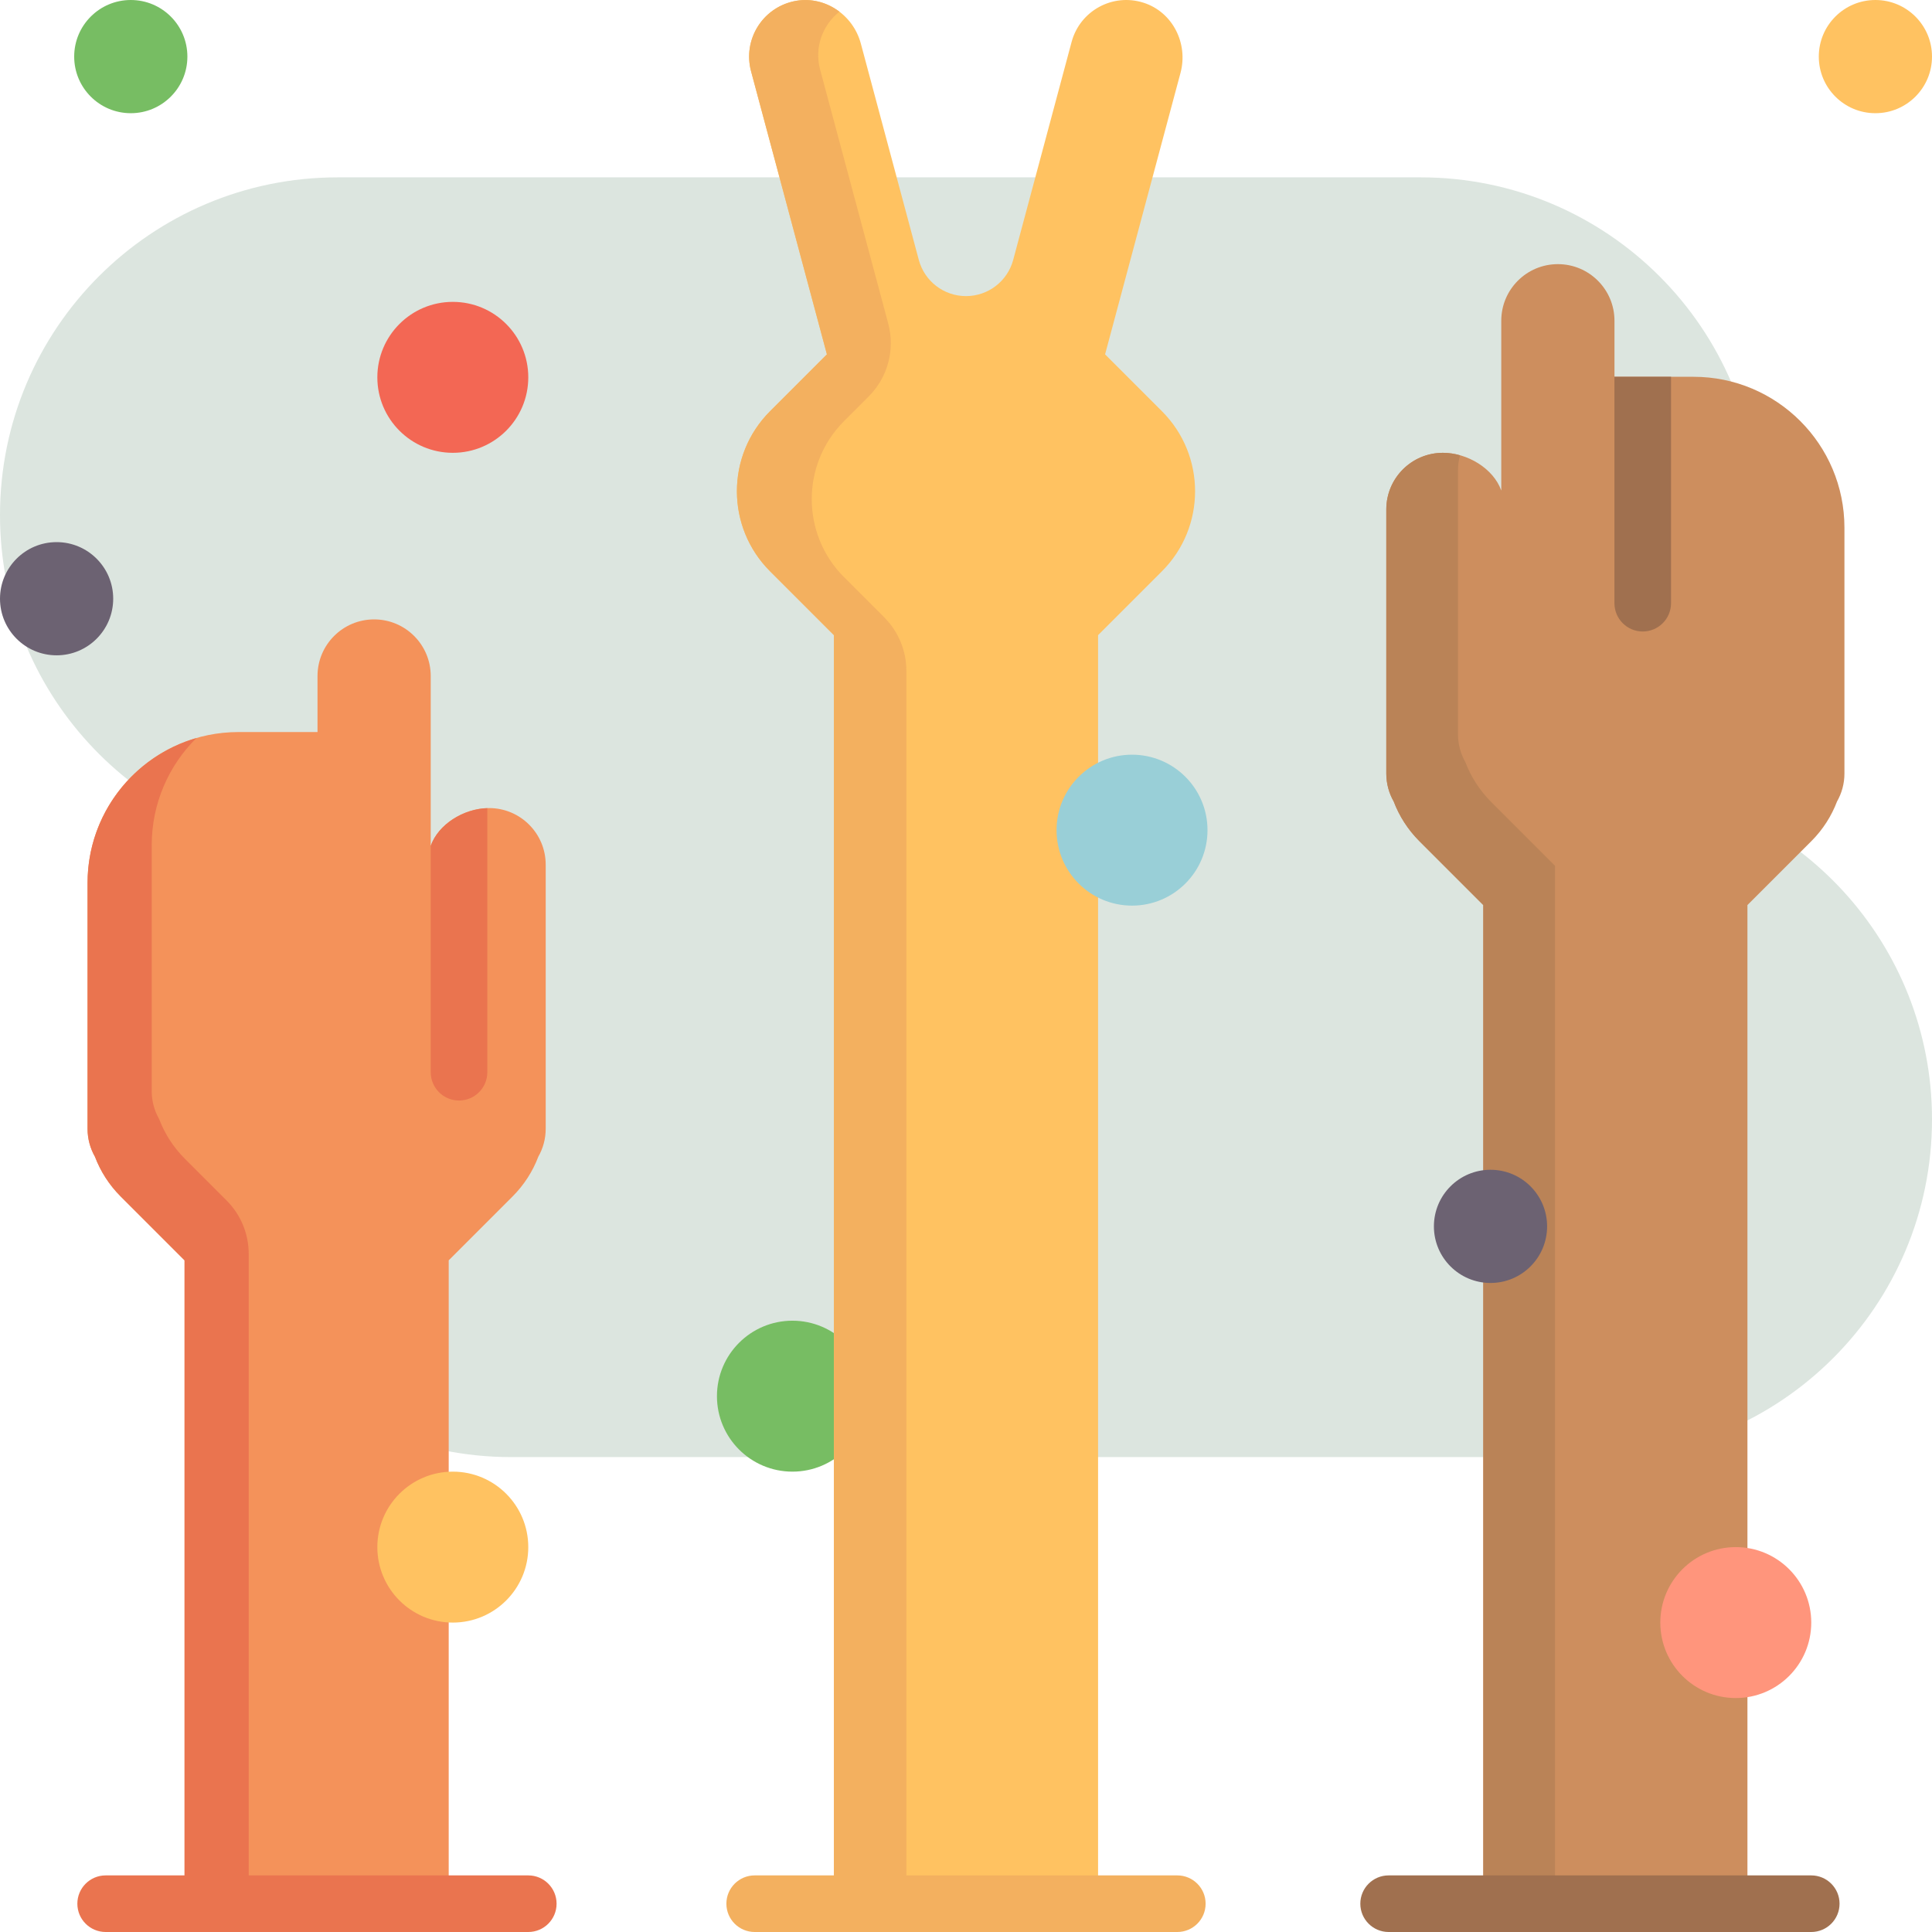
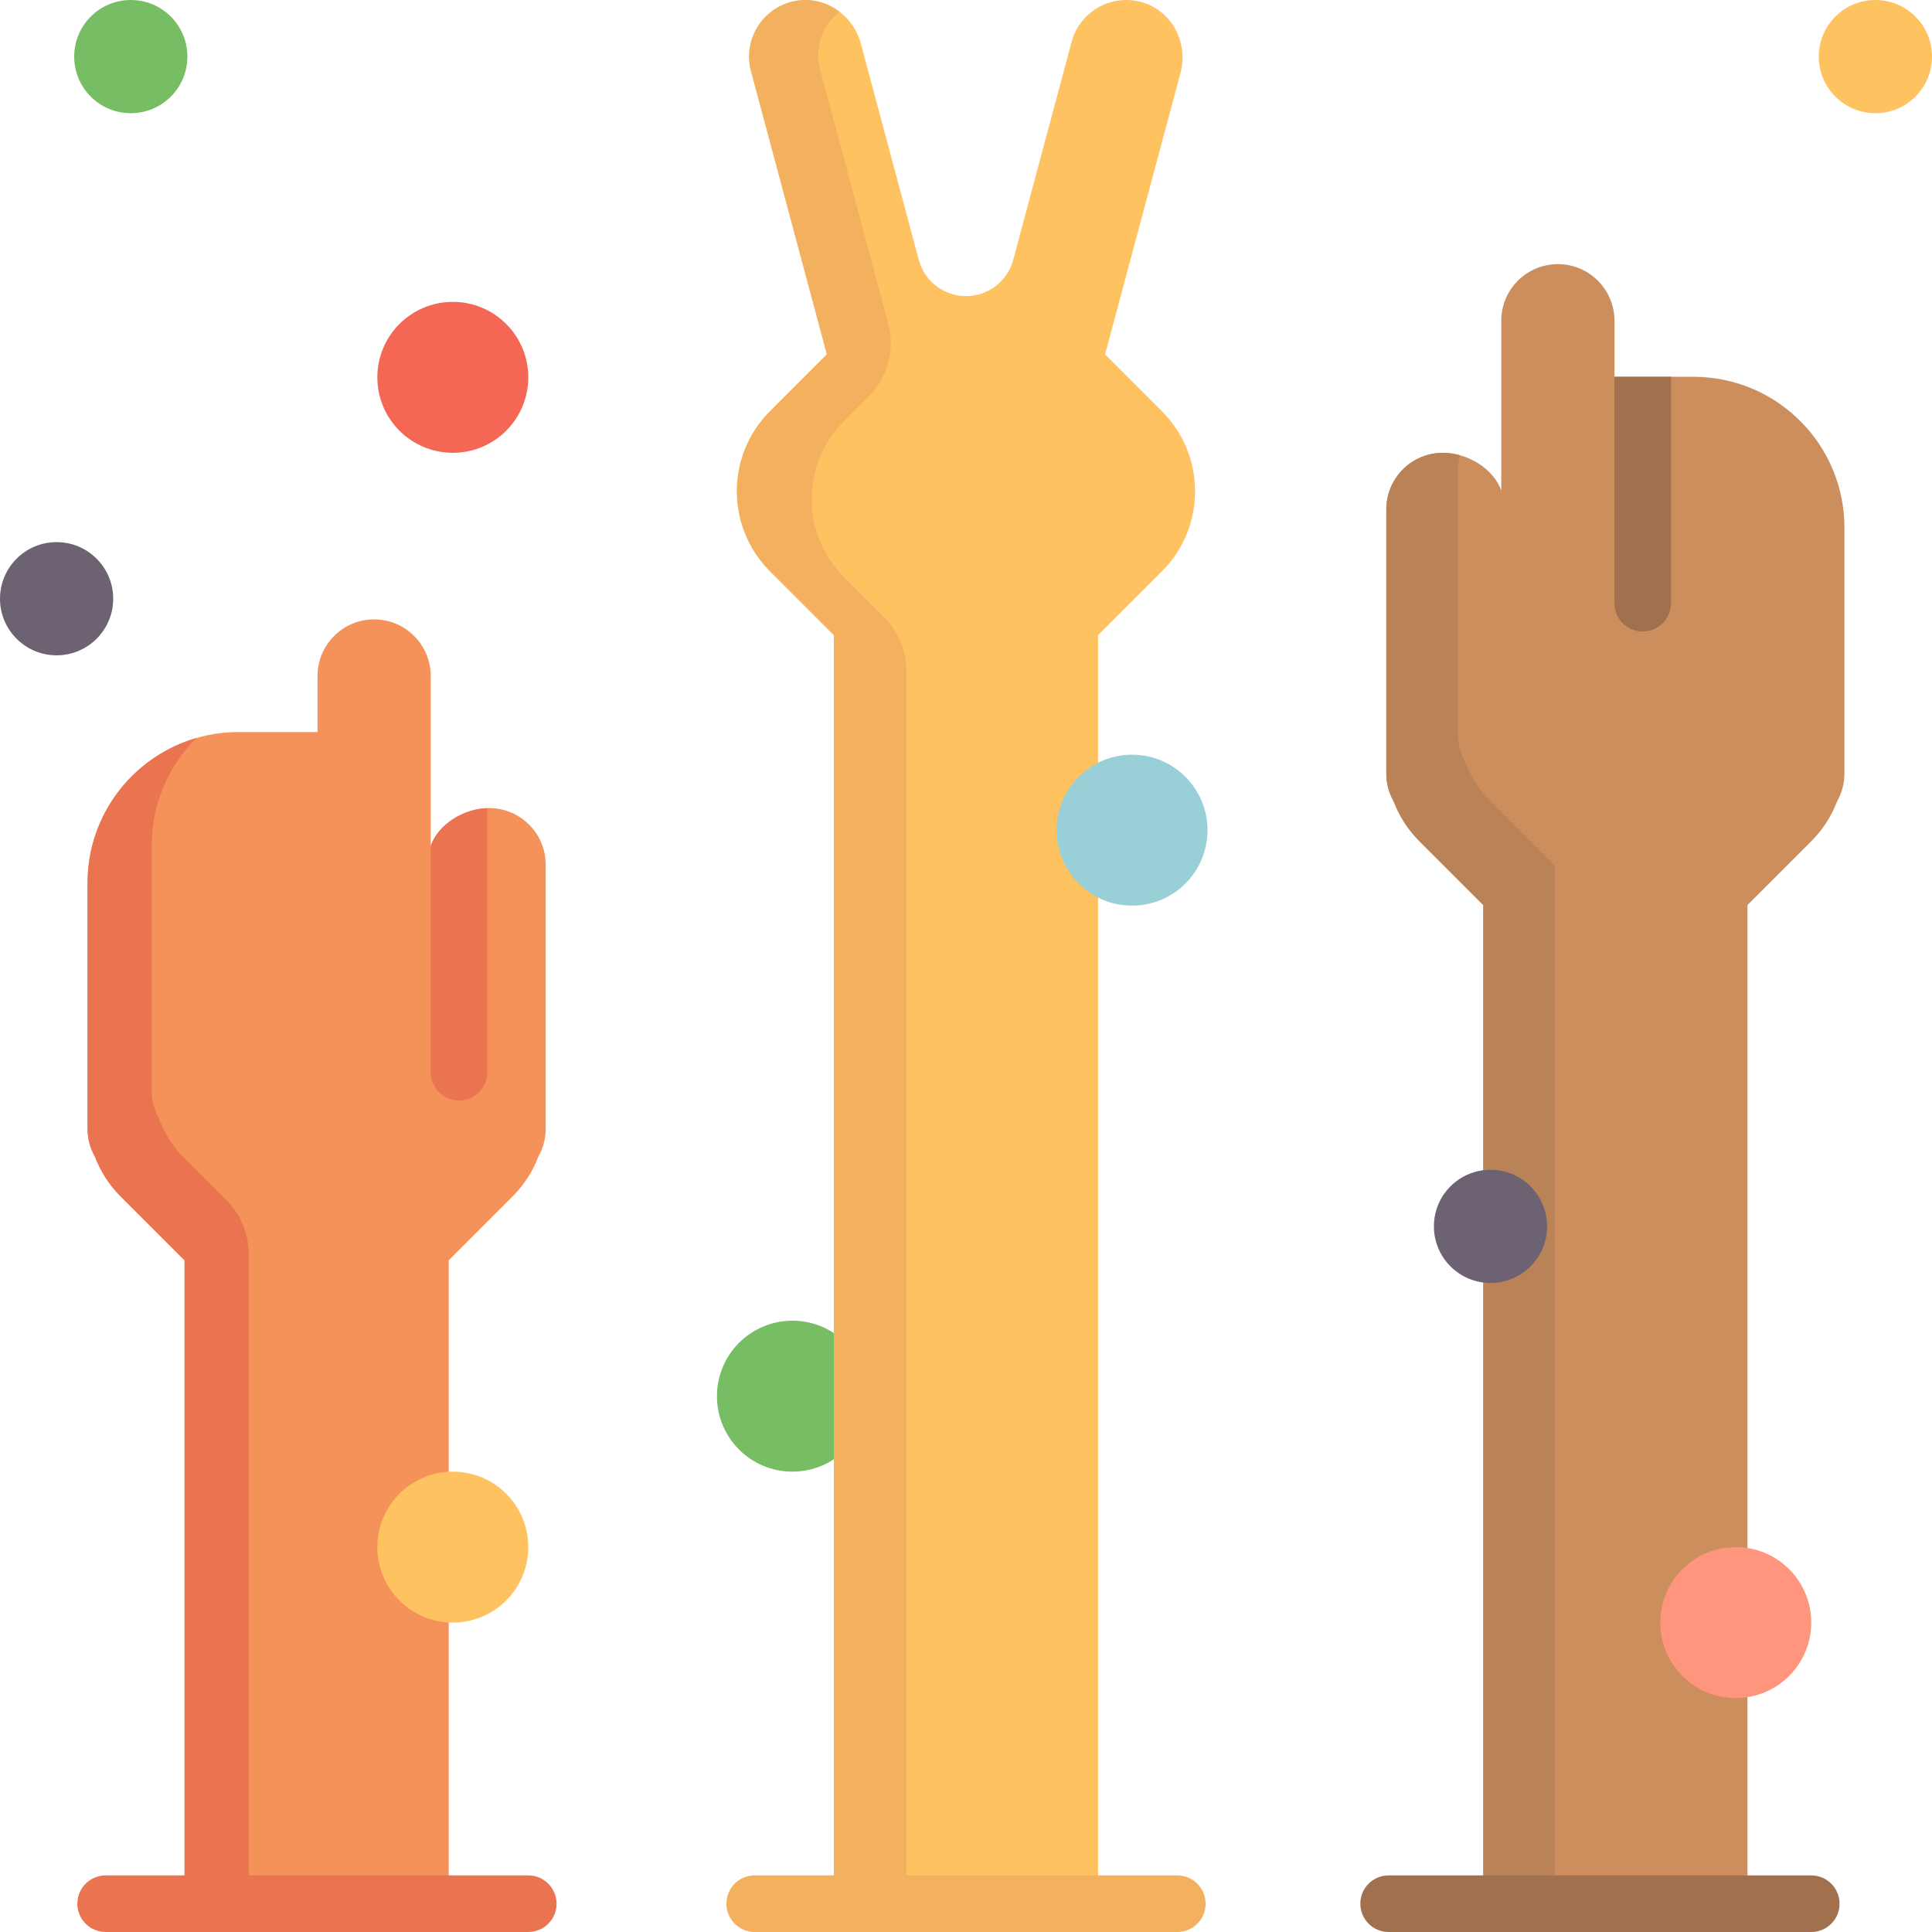
- <svg xmlns="http://www.w3.org/2000/svg" version="1.1" id="Capa_1" x="0px" y="0px" viewBox="0 0 512 512" style="enable-background:new 0 0 512 512;" xml:space="preserve">
-   <path style="fill:#DCE5DF;" d="M512,296.647L512,296.647c0,49.43-40.071,89.5-89.5,89.5h-287c-49.429,0-89.5-40.071-89.5-89.5l0,0  c0-28.951,13.75-54.686,35.071-71.045C35.595,221.353,0,183.086,0,136.5l0,0C0,87.07,40.07,47,89.5,47h287  c49.429,0,89.5,40.07,89.5,89.5l0,0c0,28.951-13.75,54.686-35.071,71.045C476.405,211.794,512,250.061,512,296.647z" />
-   <path style="fill:#77BD63;" d="M190,370c0-11.046,8.954-20,20-20s20,8.954,20,20s-8.954,20-20,20S190,381.046,190,370z" />
-   <path style="fill:#FFC261;" d="M307.924,151.399L291,168.323V510.47h-70V168.323l-16.924-16.924  c-11.716-11.716-11.716-30.711,0-42.426l15.065-15.065l-20.102-75.022c-2.206-8.234,2.886-16.705,11.311-18.542  c7.891-1.721,15.686,3.385,17.776,11.187l15.365,57.341c1.517,5.662,6.648,9.599,12.509,9.599s10.992-3.937,12.509-9.599  l15.474-57.75c2.206-8.234,10.852-13.024,19.067-10.402c7.695,2.455,11.891,10.775,9.801,18.576l-19.992,74.613l15.065,15.065  C319.64,120.689,319.64,139.684,307.924,151.399z" />
-   <g>
-     <path style="fill:#F3B05F;" d="M291,503.164v7.306h-70V168.323l-16.924-16.924c-11.716-11.716-11.716-30.711,0-42.426   l15.065-15.065l-20.102-75.022c-2.206-8.234,2.886-16.705,11.311-18.542c4.392-0.958,8.75,0.203,12.115,2.762   c-4.483,3.506-6.698,9.46-5.132,15.304l18.059,67.328c1.852,6.903-0.121,14.27-5.175,19.324l-6.525,6.525   c-11.426,11.426-11.426,29.952,0,41.378l10.648,10.648c3.751,3.751,5.858,8.838,5.858,14.142v325.409H291z" />
-     <path style="fill:#F3B05F;" d="M319.5,504.5c0,4.142-3.358,7.5-7.5,7.5H200c-4.142,0-7.5-3.358-7.5-7.5s3.358-7.5,7.5-7.5h112   C316.142,497,319.5,500.358,319.5,504.5z" />
+ <svg xmlns="http://www.w3.org/2000/svg" width="512px" height="512px" viewBox="0 0 512 512" version="1.1">
+   <defs />
+   <g id="Page-1" stroke="none" stroke-width="1" fill="none" fill-rule="evenodd">
+     <g id="039-fun">
+       <path d="M190,370 C190,358.954 198.954,350 210,350 C221.046,350 230,358.954 230,370 C230,381.046 221.046,390 210,390 C198.954,390 190,381.046 190,370 Z" id="Shape" fill="#77BD63" />
+       <path d="M307.924,151.399 L291,168.323 L291,510.47 L221,510.47 L221,168.323 L204.076,151.399 C192.36,139.683 192.36,120.688 204.076,108.973 L219.141,93.908 L199.039,18.886 C196.833,10.652 201.925,2.181 210.35,0.344 C218.241,-1.377 226.036,3.729 228.126,11.531 L243.491,68.872 C245.008,74.534 250.139,78.471 256,78.471 C261.861,78.471 266.992,74.534 268.509,68.872 L283.983,11.122 C286.189,2.888 294.835,-1.902 303.05,0.72 C310.745,3.175 314.941,11.495 312.851,19.296 L292.859,93.909 L307.924,108.974 C319.64,120.689 319.64,139.684 307.924,151.399 Z" id="Shape" fill="#FFC261" />
+       <g id="Group" transform="translate(192, 0)" fill="#F3B05F">
+         <path d="M99,503.164 L99,510.47 L29,510.47 L29,168.323 L12.076,151.399 C0.36,139.683 0.36,120.688 12.076,108.973 L27.141,93.908 L7.039,18.886 C4.833,10.652 9.925,2.181 18.35,0.344 C22.742,-0.614 27.1,0.547 30.465,3.106 C25.982,6.612 23.767,12.566 25.333,18.41 L43.392,85.738 C45.244,92.641 43.271,100.008 38.217,105.062 L31.692,111.587 C20.266,123.013 20.266,141.539 31.692,152.965 L42.34,163.613 C46.091,167.364 48.198,172.451 48.198,177.755 L48.198,503.164 L99,503.164 Z" id="Shape" />
+         <path d="M127.5,504.5 C127.5,508.642 124.142,512 120,512 L8,512 C3.858,512 0.5,508.642 0.5,504.5 C0.5,500.358 3.858,497 8,497 L120,497 C124.142,497 127.5,500.358 127.5,504.5 Z" id="Shape" />
+       </g>
+       <path d="M448.795,99.853 C470.886,99.853 488.795,117.762 488.795,139.853 L488.795,205 C488.795,207.692 488.076,210.213 486.834,212.397 C485.375,216.236 483.105,219.837 480.013,222.929 L463.089,239.853 L463.089,512 L393.089,512 L393.089,239.853 L376.165,222.929 C373.073,219.837 370.803,216.236 369.344,212.397 C368.102,210.213 367.383,207.692 367.383,205 L367.383,135 C367.383,126.716 374.099,120 382.383,120 C388.911,120 395.792,124.178 397.853,130 L397.853,85 C397.853,76.716 404.569,70 412.853,70 L412.853,70 C421.137,70 427.853,76.716 427.853,85 L427.853,99.853 L448.795,99.853 Z" id="Shape" fill="#CD8E5E" />
+       <path d="M463.089,501.583 L463.089,512 L393.089,512 L393.089,239.853 L376.165,222.929 C373.073,219.837 370.803,216.236 369.344,212.397 C368.102,210.213 367.383,207.692 367.383,205 L367.383,135 C367.383,126.716 374.099,120 382.383,120 C383.899,120 385.432,120.234 386.921,120.653 C386.581,121.908 386.383,123.221 386.383,124.584 L386.383,194.584 C386.383,197.276 387.102,199.797 388.344,201.981 C389.803,205.82 392.073,209.42 395.165,212.513 L412.089,229.437 L412.089,501.584 L463.089,501.583 L463.089,501.583 Z" id="Shape" fill="#BA8357" />
+       <path d="M487.5,504.5 C487.5,508.642 484.142,512 480,512 L368,512 C363.858,512 360.5,508.642 360.5,504.5 C360.5,500.358 363.858,497 368,497 L480,497 C484.142,497 487.5,500.358 487.5,504.5 Z M435.342,167.353 C439.484,167.353 442.842,163.995 442.842,159.853 L442.842,99.853 L427.854,99.853 L427.854,99.62 C427.852,99.698 427.842,99.774 427.842,99.852 L427.842,159.852 C427.842,163.995 431.2,167.353 435.342,167.353 Z" id="Shape" fill="#A0704F" />
+       <path d="M84.146,194 L84.146,179.147 C84.146,170.863 90.862,164.147 99.146,164.147 L99.146,164.147 C107.43,164.147 114.146,170.863 114.146,179.147 L114.146,224.147 C116.207,218.325 123.088,214.147 129.616,214.147 C137.9,214.147 144.616,220.863 144.616,229.147 L144.616,299.147 C144.616,301.839 143.897,304.36 142.655,306.544 C141.196,310.383 138.926,313.984 135.834,317.076 L118.911,334 L118.911,512 L48.911,512 L48.911,334 L31.987,317.076 C28.895,313.984 26.625,310.383 25.166,306.544 C23.924,304.36 23.205,301.839 23.205,299.147 L23.205,234 C23.205,211.909 41.114,194 63.205,194 L84.146,194 Z" id="Shape" fill="#F4925A" />
+       <g id="Group" transform="translate(20, 195)" fill="#EA744F">
+         <path d="M98.911,307 L98.911,317 L28.911,317 L28.911,139 L11.987,122.076 C8.895,118.984 6.625,115.383 5.166,111.544 C3.924,109.36 3.205,106.839 3.205,104.147 L3.205,39 C3.205,20.779 15.392,5.415 32.056,0.586 C24.74,7.835 20.205,17.887 20.205,29 L20.205,94.147 C20.205,96.839 20.924,99.36 22.166,101.544 C23.625,105.383 25.895,108.984 28.987,112.076 L40.053,123.142 C43.804,126.893 45.911,131.98 45.911,137.284 L45.911,307 L98.911,307 Z" id="Shape" />
+         <path d="M94.146,89.147 L94.146,66.897 L94.146,29.147 L94.146,6.897 L94.146,6.896 L94.146,29.147 C96.158,23.464 102.76,19.36 109.146,19.166 L109.146,29.147 L109.146,66.897 L109.146,89.147 C109.146,93.289 105.788,96.647 101.646,96.647 C97.504,96.647 94.146,93.289 94.146,89.147 Z M120,302 L8,302 C3.858,302 0.5,305.358 0.5,309.5 C0.5,313.642 3.858,317 8,317 L120,317 C124.142,317 127.5,313.642 127.5,309.5 C127.5,305.358 124.142,302 120,302 Z" id="Shape" />
+       </g>
+       <path d="M49.66,15 C49.66,23.284 42.944,30 34.66,30 C26.376,30 19.66,23.284 19.66,15 C19.66,6.716 26.376,0 34.66,0 C42.944,0 49.66,6.716 49.66,15 Z" id="Shape" fill="#77BD63" />
+       <path d="M30,158.667 C30,166.951 23.284,173.667 15,173.667 C6.716,173.667 0,166.951 0,158.667 C0,150.383 6.716,143.667 15,143.667 C23.284,143.667 30,150.382 30,158.667 Z" id="Shape" fill="#6C6272" />
+       <path d="M100,100 C100,88.954 108.954,80 120,80 C131.046,80 140,88.954 140,100 C140,111.046 131.046,120 120,120 C108.954,120 100,111.046 100,100 Z" id="Shape" fill="#F36754" />
+       <path d="M512,15 C512,23.284 505.284,30 497,30 C488.716,30 482,23.284 482,15 C482,6.716 488.716,0 497,0 C505.284,0 512,6.716 512,15 Z M120,390 C108.954,390 100,398.954 100,410 C100,421.046 108.954,430 120,430 C131.046,430 140,421.046 140,410 C140,398.954 131.046,390 120,390 Z" id="Shape" fill="#FFC261" />
+       <path d="M440,430 C440,418.954 448.954,410 460,410 C471.046,410 480,418.954 480,430 C480,441.046 471.046,450 460,450 C448.954,450 440,441.046 440,430 Z" id="Shape" fill="#FF957C" />
+       <path d="M280,220 C280,208.954 288.954,200 300,200 C311.046,200 320,208.954 320,220 C320,231.046 311.046,240 300,240 C288.954,240 280,231.046 280,220 Z" id="Shape" fill="#99CFD7" />
+       <path d="M410,325 C410,333.284 403.284,340 395,340 C386.716,340 380,333.284 380,325 C380,316.716 386.716,310 395,310 C403.284,310 410,316.716 410,325 Z" id="Shape" fill="#6C6272" />
+     </g>
  </g>
-   <path style="fill:#CD8E5E;" d="M448.795,99.853c22.091,0,40,17.909,40,40V205c0,2.692-0.719,5.213-1.961,7.397  c-1.459,3.839-3.729,7.44-6.821,10.532l-16.924,16.924V512h-70V239.853l-16.924-16.924c-3.092-3.092-5.362-6.693-6.821-10.532  c-1.242-2.184-1.961-4.705-1.961-7.397v-70c0-8.284,6.716-15,15-15c6.528,0,13.409,4.178,15.47,10V85c0-8.284,6.716-15,15-15l0,0  c8.284,0,15,6.716,15,15v14.853H448.795z" />
-   <path style="fill:#BA8357;" d="M463.089,501.583V512h-70V239.853l-16.924-16.924c-3.092-3.092-5.362-6.693-6.821-10.532  c-1.242-2.184-1.961-4.705-1.961-7.397v-70c0-8.284,6.716-15,15-15c1.516,0,3.049,0.234,4.538,0.653  c-0.34,1.255-0.538,2.568-0.538,3.931v70c0,2.692,0.719,5.213,1.961,7.397c1.459,3.839,3.729,7.439,6.821,10.532l16.924,16.924  v272.147L463.089,501.583L463.089,501.583z" />
-   <path style="fill:#A0704F;" d="M487.5,504.5c0,4.142-3.358,7.5-7.5,7.5H368c-4.142,0-7.5-3.358-7.5-7.5s3.358-7.5,7.5-7.5h112  C484.142,497,487.5,500.358,487.5,504.5z M435.342,167.353c4.142,0,7.5-3.358,7.5-7.5v-60h-14.988V99.62  c-0.002,0.078-0.012,0.154-0.012,0.232v60C427.842,163.995,431.2,167.353,435.342,167.353z" />
-   <path style="fill:#F4925A;" d="M84.146,194v-14.853c0-8.284,6.716-15,15-15l0,0c8.284,0,15,6.716,15,15v45  c2.061-5.822,8.942-10,15.47-10c8.284,0,15,6.716,15,15v70c0,2.692-0.719,5.213-1.961,7.397c-1.459,3.839-3.729,7.44-6.821,10.532  L118.911,334v178h-70V334l-16.924-16.924c-3.092-3.092-5.362-6.693-6.821-10.532c-1.242-2.184-1.961-4.705-1.961-7.397V234  c0-22.091,17.909-40,40-40H84.146z" />
-   <g>
-     <path style="fill:#EA744F;" d="M118.911,502v10h-70V334l-16.924-16.924c-3.092-3.092-5.362-6.693-6.821-10.532   c-1.242-2.184-1.961-4.705-1.961-7.397V234c0-18.221,12.187-33.585,28.851-38.414C44.74,202.835,40.205,212.887,40.205,224v65.147   c0,2.692,0.719,5.213,1.961,7.397c1.459,3.839,3.729,7.44,6.821,10.532l11.066,11.066c3.751,3.751,5.858,8.838,5.858,14.142V502   H118.911z" />
-     <path style="fill:#EA744F;" d="M114.146,284.147v-22.25v-37.75v-22.25v-0.001v22.251c2.012-5.683,8.614-9.787,15-9.981v9.981v37.75   v22.25c0,4.142-3.358,7.5-7.5,7.5S114.146,288.289,114.146,284.147z M140,497H28c-4.142,0-7.5,3.358-7.5,7.5s3.358,7.5,7.5,7.5h112   c4.142,0,7.5-3.358,7.5-7.5S144.142,497,140,497z" />
-   </g>
-   <path style="fill:#77BD63;" d="M49.66,15c0,8.284-6.716,15-15,15s-15-6.716-15-15s6.716-15,15-15S49.66,6.716,49.66,15z" />
-   <path style="fill:#6C6272;" d="M30,158.667c0,8.284-6.716,15-15,15s-15-6.716-15-15s6.716-15,15-15S30,150.382,30,158.667z" />
-   <path style="fill:#F36754;" d="M100,100c0-11.046,8.954-20,20-20s20,8.954,20,20s-8.954,20-20,20S100,111.046,100,100z" />
-   <path style="fill:#FFC261;" d="M512,15c0,8.284-6.716,15-15,15s-15-6.716-15-15s6.716-15,15-15S512,6.716,512,15z M120,390  c-11.046,0-20,8.954-20,20s8.954,20,20,20s20-8.954,20-20S131.046,390,120,390z" />
-   <path style="fill:#FF957C;" d="M440,430c0-11.046,8.954-20,20-20s20,8.954,20,20s-8.954,20-20,20S440,441.046,440,430z" />
-   <path style="fill:#99CFD7;" d="M280,220c0-11.046,8.954-20,20-20s20,8.954,20,20s-8.954,20-20,20S280,231.046,280,220z" />
-   <path style="fill:#6C6272;" d="M410,325c0,8.284-6.716,15-15,15s-15-6.716-15-15s6.716-15,15-15S410,316.716,410,325z" />
-   <g>
- </g>
-   <g>
- </g>
-   <g>
- </g>
-   <g>
- </g>
-   <g>
- </g>
-   <g>
- </g>
-   <g>
- </g>
-   <g>
- </g>
-   <g>
- </g>
-   <g>
- </g>
-   <g>
- </g>
-   <g>
- </g>
-   <g>
- </g>
-   <g>
- </g>
-   <g>
- </g>
</svg>
